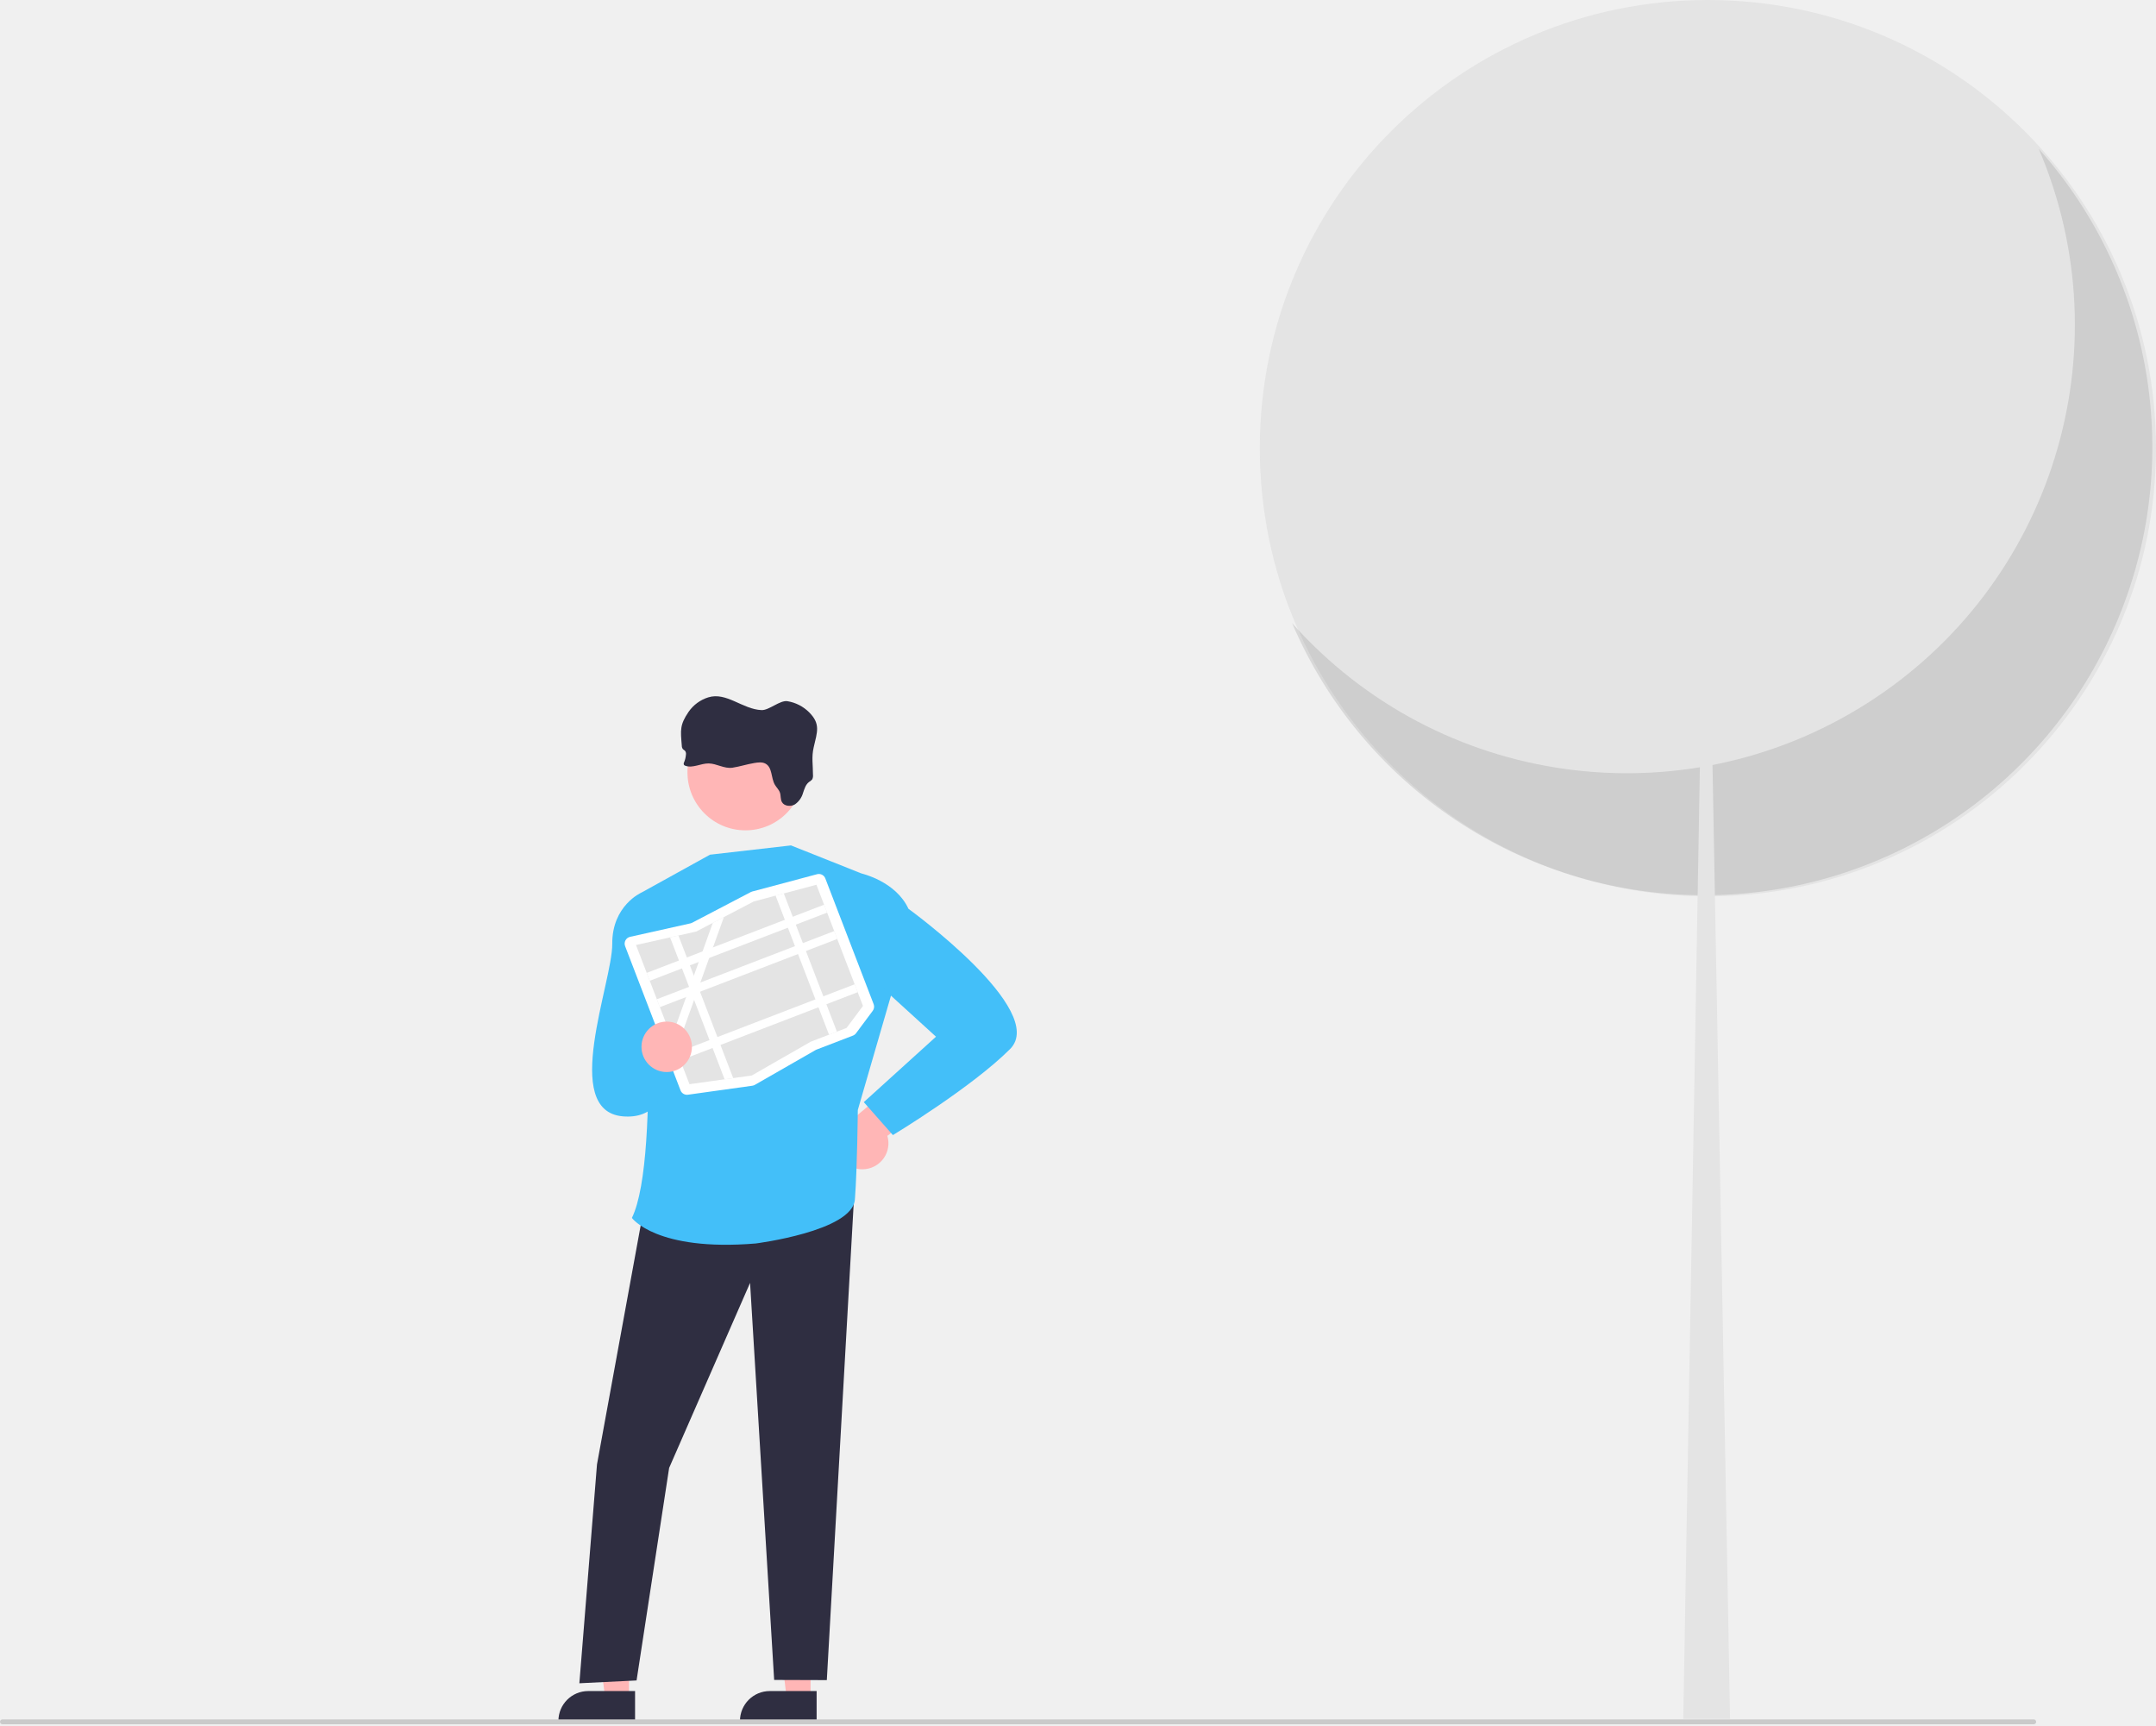
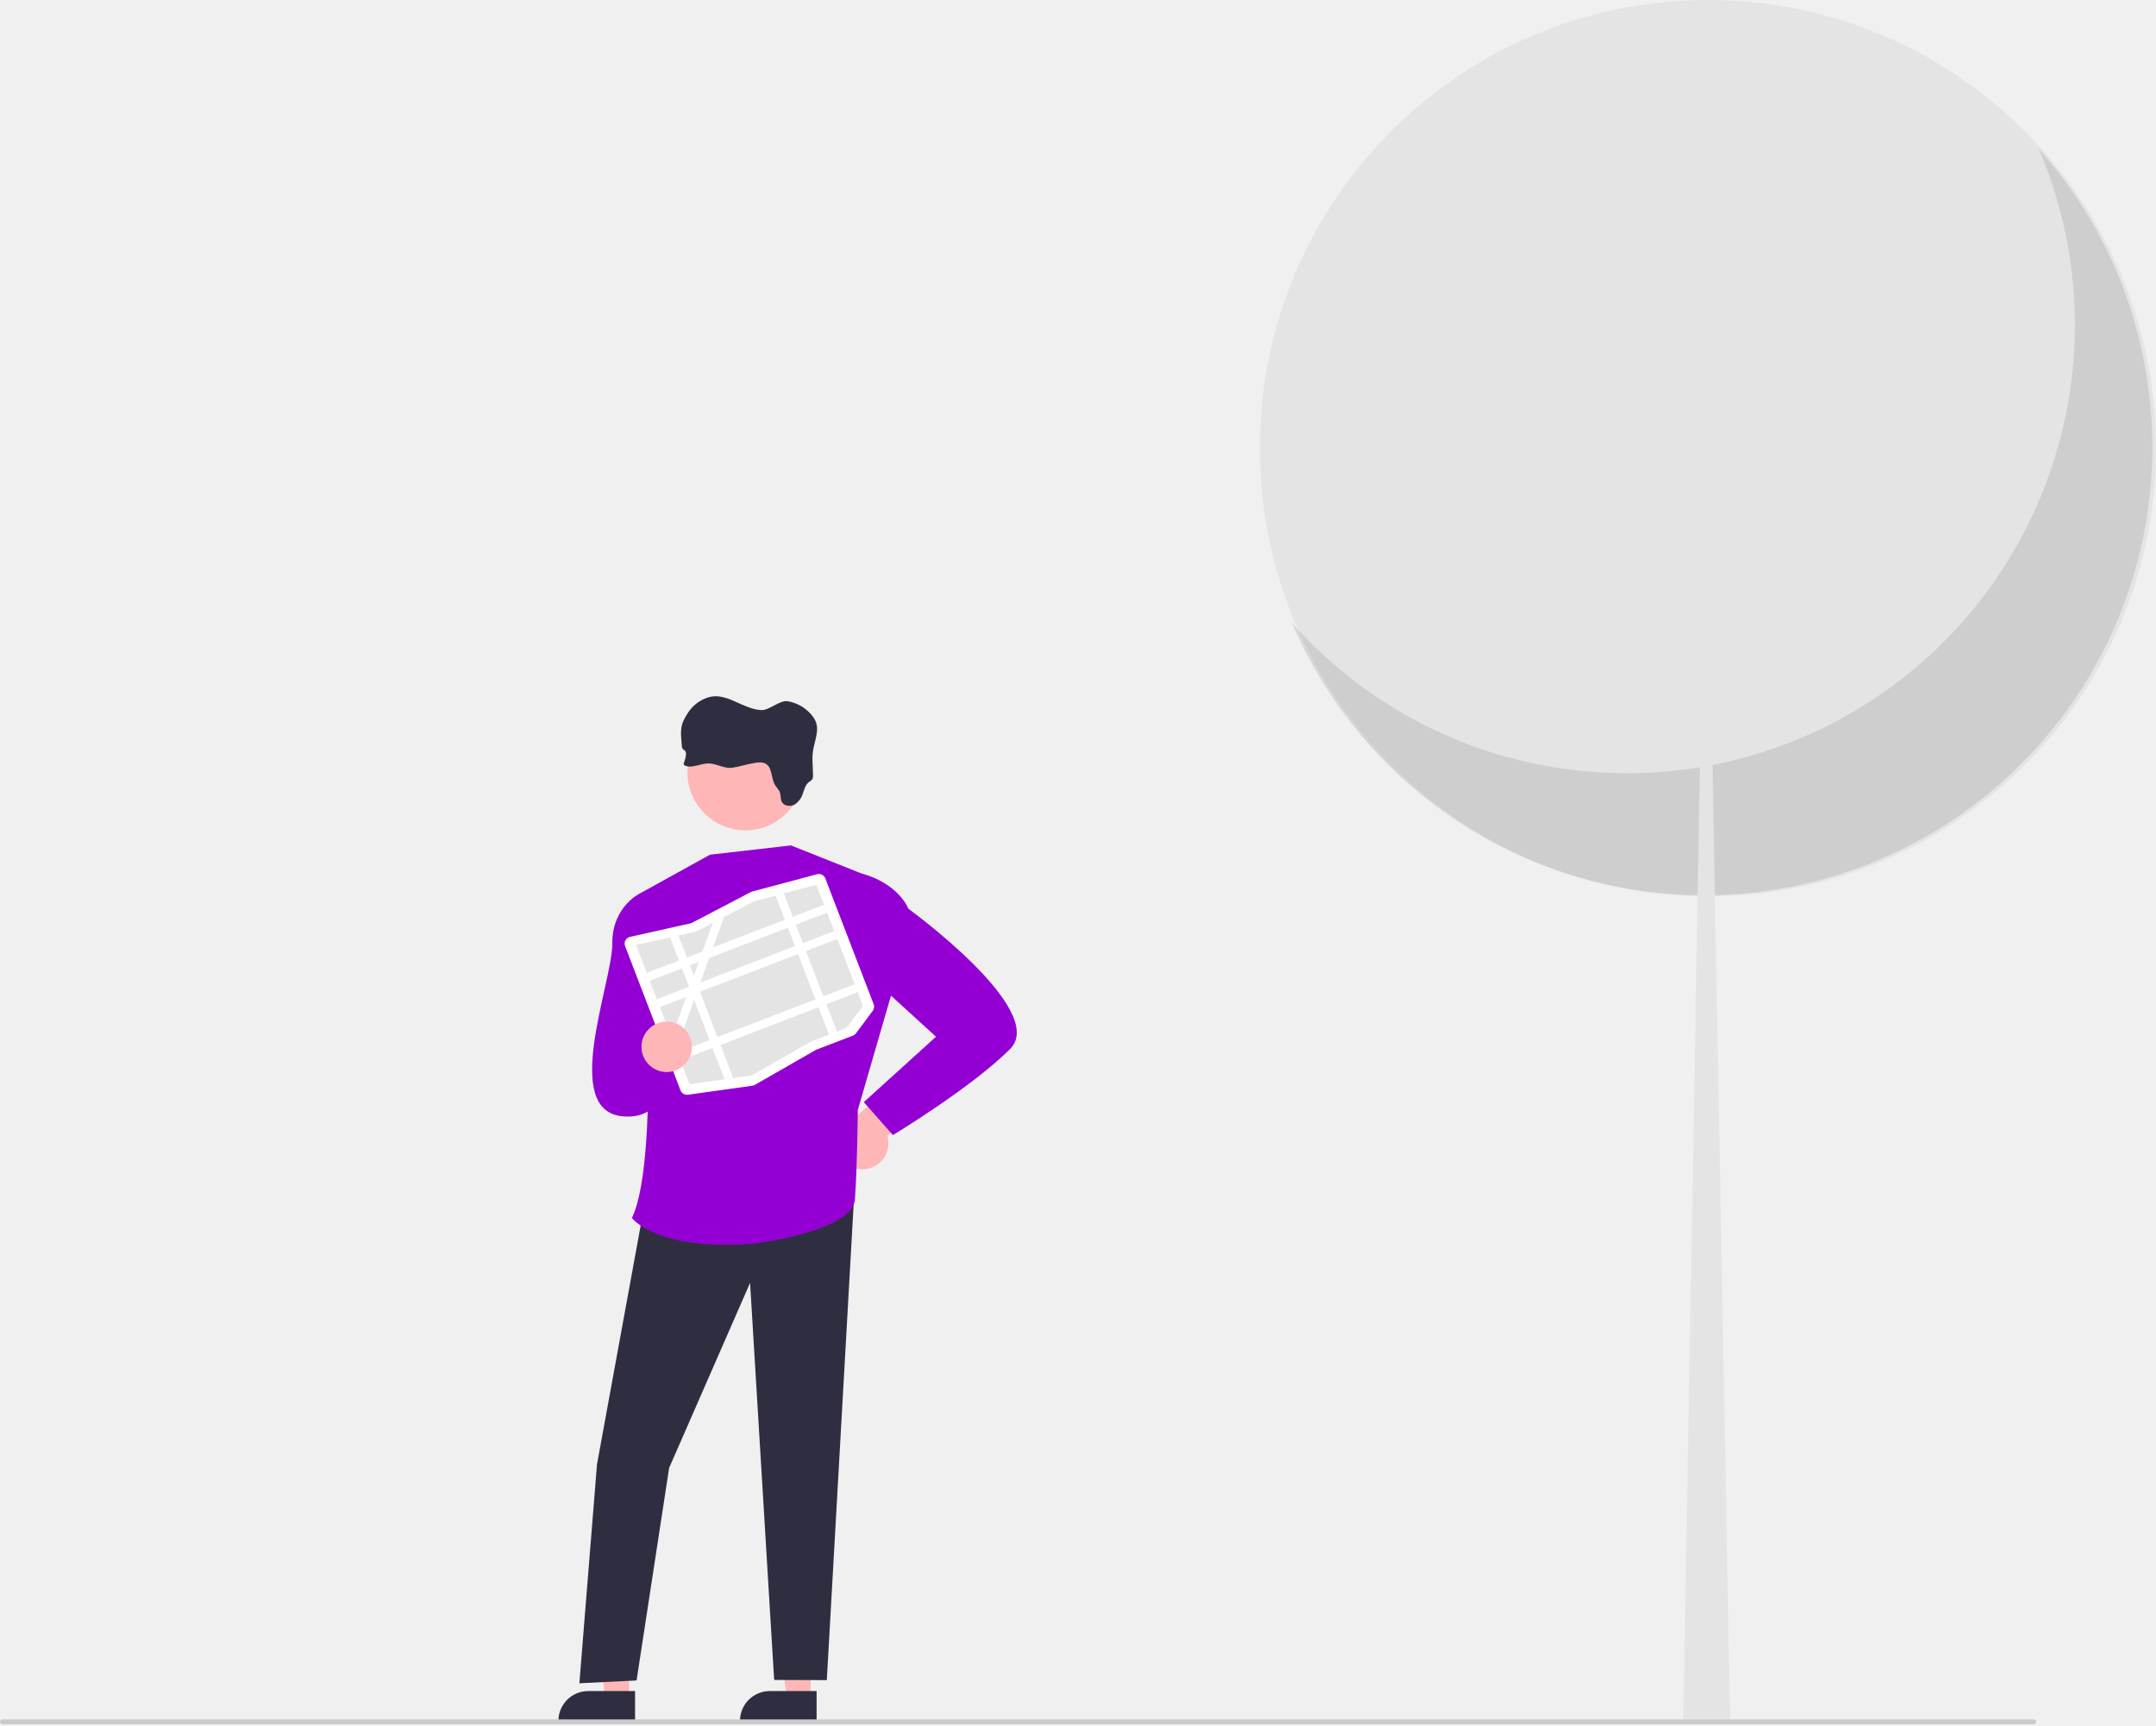
<svg xmlns="http://www.w3.org/2000/svg" id="ffcf1f7b-abca-46b6-8e43-585f7256c1ae" data-name="Layer 1" width="885.201" height="708.317" viewBox="0 0 885.201 708.317">
  <path id="aabd4afe-642c-4327-a3f2-08ec89276309" data-name="Path 482" d="M305.958,803.976s-12.753-31.391,25.505-54.934Z" transform="translate(-157.3996 -95.84172)" fill="#f0f0f0" />
  <path id="e302a207-98de-4798-aedc-79a63cff2427" data-name="Path 483" d="M290.274,803.405s-3.89-22.374-34-22.182Z" transform="translate(-157.3996 -95.84172)" fill="#f0f0f0" />
  <path id="e16a8a0b-115e-4877-a9d6-27a72cf85b73" data-name="Path 482" d="M732.958,803.976s-12.753-31.391,25.505-54.934Z" transform="translate(-157.3996 -95.84172)" fill="#f0f0f0" />
  <path id="b0706b48-08e0-43ea-ab25-36cfaee90c12" data-name="Path 483" d="M717.274,803.405s-3.89-22.374-34-22.182Z" transform="translate(-157.3996 -95.84172)" fill="#f0f0f0" />
  <circle cx="565.054" cy="394.031" r="110.853" fill="#f0f0f0" />
  <polygon points="565.358 394.03 565.663 394.03 571.145 708.317 559.572 708.317 565.358 394.03" fill="#f0f0f0" />
  <circle cx="803.054" cy="479.085" r="80.853" fill="#f0f0f0" />
  <polygon points="803.276 479.085 803.498 479.085 807.496 708.317 799.055 708.317 803.276 479.085" fill="#f0f0f0" />
  <path d="M512.728,575.748a10.664,10.664,0,0,0,8.999-13.652L552.462,539.929l-18.409-6.992-26.364,22.123a10.721,10.721,0,0,0,5.039,20.689Z" transform="translate(-157.3996 -95.84172)" fill="#ffb6b6" />
  <polygon points="332.796 697.353 323.037 697.352 318.394 659.71 332.798 659.71 332.796 697.353" fill="#ffb6b6" />
  <path d="M492.684,802.655l-31.468-.001v-.398a12.249,12.249,0,0,1,12.248-12.248h.001l19.219.001Z" transform="translate(-157.3996 -95.84172)" fill="#2f2e41" />
  <polygon points="258.253 697.353 248.494 697.352 243.852 659.71 258.255 659.71 258.253 697.353" fill="#ffb6b6" />
  <path d="M418.142,802.655l-31.468-.001v-.398a12.249,12.249,0,0,1,12.248-12.248h.001l19.219.001Z" transform="translate(-157.3996 -95.84172)" fill="#2f2e41" />
  <polygon points="265.791 488.031 245.109 601.135 237.875 690.973 261.361 689.818 274.73 602.578 307.96 526.618 317.85 689.608 339.47 689.678 351.103 483.507 265.791 488.031" fill="#2f2e41" />
-   <path d="M511.15,454.415l-28.989-11.534-33.256,3.805L420.712,462.271s8.624,108.158-3.877,133.527c0,0,10.016,13.874,50.826,10.487,0,0,39.753-5.024,40.739-18.06s1.193-36.737,1.193-36.737l13.799-47.551Z" transform="translate(-157.3996 -95.84172)" fill="#43bff9" />
-   <path d="M432.044,464.353l-11.332-2.082s-12.057,5.287-11.934,21.041-21.301,68.57,4.332,70.785S432.044,516.642,432.044,516.642Z" transform="translate(-157.3996 -95.84172)" fill="#43bff9" />
-   <path d="M501.956,461.126l9.194-6.711s14.038,3.171,19.23,14.471c0,0,57.566,41.75,41.732,57.584s-48.11,35.322-48.11,35.322l-11.95-13.531,29.649-26.86-24.323-22.158Z" transform="translate(-157.3996 -95.84172)" fill="#43bff9" />
+   <path d="M511.15,454.415l-28.989-11.534-33.256,3.805L420.712,462.271s8.624,108.158-3.877,133.527c0,0,10.016,13.874,50.826,10.487,0,0,39.753-5.024,40.739-18.06s1.193-36.737,1.193-36.737l13.799-47.551Z" transform="translate(-157.3996 -95.84172)" fill="#9400d3" />
+   <path d="M432.044,464.353l-11.332-2.082s-12.057,5.287-11.934,21.041-21.301,68.57,4.332,70.785S432.044,516.642,432.044,516.642Z" transform="translate(-157.3996 -95.84172)" fill="#9400d3" />
+   <path d="M501.956,461.126l9.194-6.711s14.038,3.171,19.23,14.471c0,0,57.566,41.75,41.732,57.584s-48.11,35.322-48.11,35.322l-11.95-13.531,29.649-26.86-24.323-22.158Z" transform="translate(-157.3996 -95.84172)" fill="#9400d3" />
  <path d="M487.255,412.893a23.799,23.799,0,0,1-47.599,0v-.913a23.799,23.799,0,0,1,47.581.913Z" transform="translate(-157.3996 -95.84172)" fill="#ffb6b6" />
  <path d="M467.073,409.057c1.522-.25,3.173-.487,4.537.213,2.966,1.516,2.284,5.816,3.904,8.654.639,1.127,1.675,2.046,2.101,3.264s.164,2.74.834,3.916c.968,1.699,3.593,1.949,5.316.938a8.455,8.455,0,0,0,3.337-4.707c.572-1.62,1.054-3.41,2.436-4.47a5.164,5.164,0,0,0,1.334-1.09,3.289,3.289,0,0,0,.317-1.864c0-4.117-.639-7.308.292-11.297,1.492-6.431,2.856-9.61-1.87-14.378a16.351,16.351,0,0,0-8.903-4.555c-3.045-.499-7.527,3.751-10.609,3.654-7.838-.311-14.451-7.57-21.924-5.225a15.42,15.42,0,0,0-8.051,5.925c-3.654,5.383-3.325,7.466-2.795,13.891a2.375,2.375,0,0,0,.408,1.37c.274.329.719.505.987.84a2.077,2.077,0,0,1,.304,1.498,10.078,10.078,0,0,1-.725,3.045,1.254,1.254,0,0,0-.11,1.096,1.108,1.108,0,0,0,.609.414c3.045,1.096,6.334-1.017,9.592-.962s6.352,2.235,9.713,1.76C461.075,410.53,464.083,409.55,467.073,409.057Z" transform="translate(-157.3996 -95.84172)" fill="#2f2e41" />
  <path d="M466.916,541.366a2.839,2.839,0,0,1-.629.162l-26.427,3.689a2.844,2.844,0,0,1-3.061-1.804l-22.748-59.191a2.856,2.856,0,0,1,2.044-3.812l0,0,24.852-5.546a2.271,2.271,0,0,0,.552-.202l24.172-12.638a2.829,2.829,0,0,1,.588-.229l26.602-7.092a2.851,2.851,0,0,1,3.402,1.735l19.834,51.611a2.842,2.842,0,0,1-.375,2.731l-6.86,9.212a2.852,2.852,0,0,1-1.266.96l-14.991,5.761a2.255,2.255,0,0,0-.311.148L467.312,541.178A2.856,2.856,0,0,1,466.916,541.366Z" transform="translate(-157.3996 -95.84172)" fill="#fff" />
  <path d="M479.211,462.594l-3.378.901-8.952,2.388-.016.004-12.256,6.408-4.548,2.379-.002.001-6.831,3.571-.187.042-7.096,1.582-3.43.767-13.988,3.121,21.96,57.141,14.415-2.011,3.534-.494,7.533-1.053.087-.011,24.207-13.874,14.728-5.66,6.724-9.03-19.115-49.74Z" transform="translate(-157.3996 -95.84172)" fill="#e4e4e4" />
  <rect x="420.954" y="481.098" width="78.016" height="3.476" transform="translate(-299.9926 101.2964) rotate(-21.02215)" fill="#fff" />
  <rect x="425.111" y="491.915" width="78.016" height="3.476" transform="translate(-303.5963 103.5076) rotate(-21.02215)" fill="#fff" />
  <rect x="433.508" y="513.765" width="78.016" height="3.476" transform="translate(-310.8756 107.9741) rotate(-21.02215)" fill="#fff" />
  <polygon points="321.811 366.753 343.613 423.483 340.368 424.73 318.433 367.654 321.811 366.753" fill="#fff" />
  <polygon points="297.21 376.453 292.733 388.91 291.181 393.23 287.56 403.312 286.784 405.467 286.007 407.633 284.985 410.476 277.646 430.901 275.738 425.936 281.722 409.28 283.076 405.509 283.274 404.959 284.875 400.5 286.895 394.878 288.448 390.556 292.659 378.833 292.661 378.832 297.21 376.453" fill="#fff" />
  <polygon points="278.545 384.028 301.035 442.552 297.501 443.046 275.115 384.795 278.545 384.028" fill="#fff" />
  <circle cx="273.731" cy="429.715" r="10.353" fill="#ffb6b6" />
  <circle cx="701.225" cy="183.976" r="183.976" fill="#e4e4e4" />
  <path d="M994.466,156.936A183.99,183.99,0,0,1,687.909,351.651,183.992,183.992,0,1,0,994.466,156.936Z" transform="translate(-157.3996 -95.84172)" opacity="0.1" style="isolation:isolate" />
  <polygon points="700.72 183.975 700.214 183.975 691.116 705.577 710.323 705.577 700.72 183.975" fill="#e4e4e4" />
  <path d="M992.4,803.643h-834a1,1,0,0,1,0-2h834a1,1,0,0,1,0,2Z" transform="translate(-157.3996 -95.84172)" fill="#cacaca" />
</svg>
